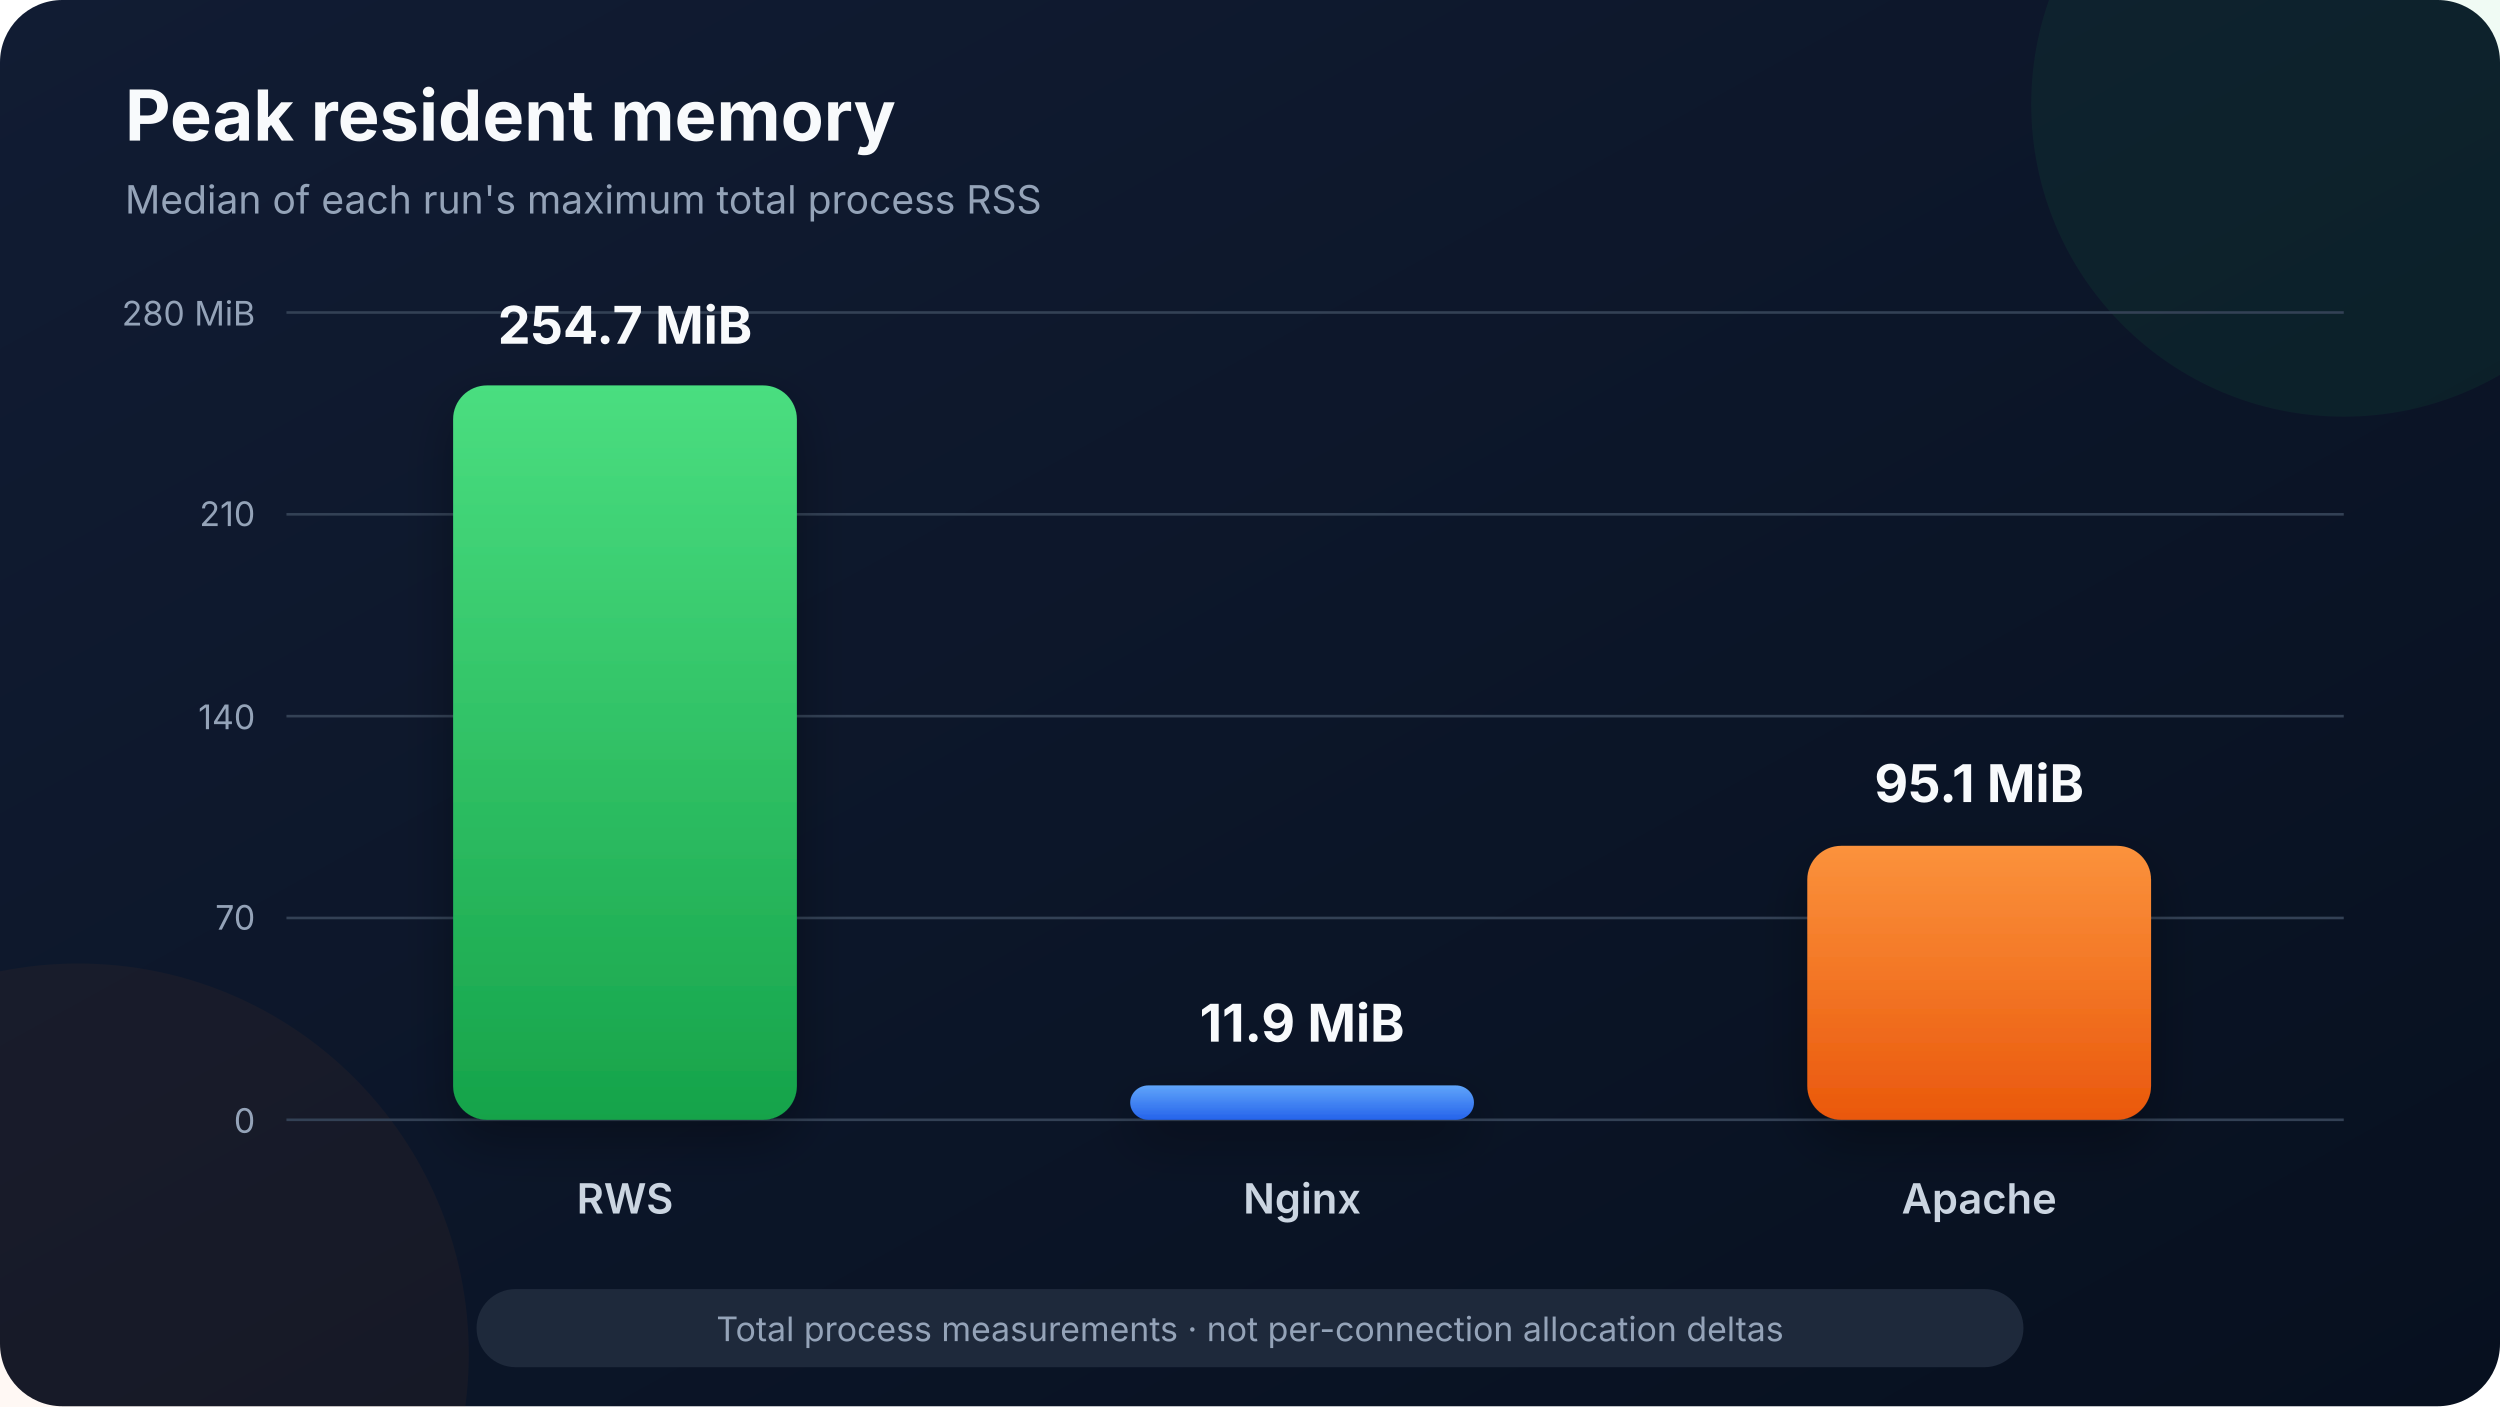
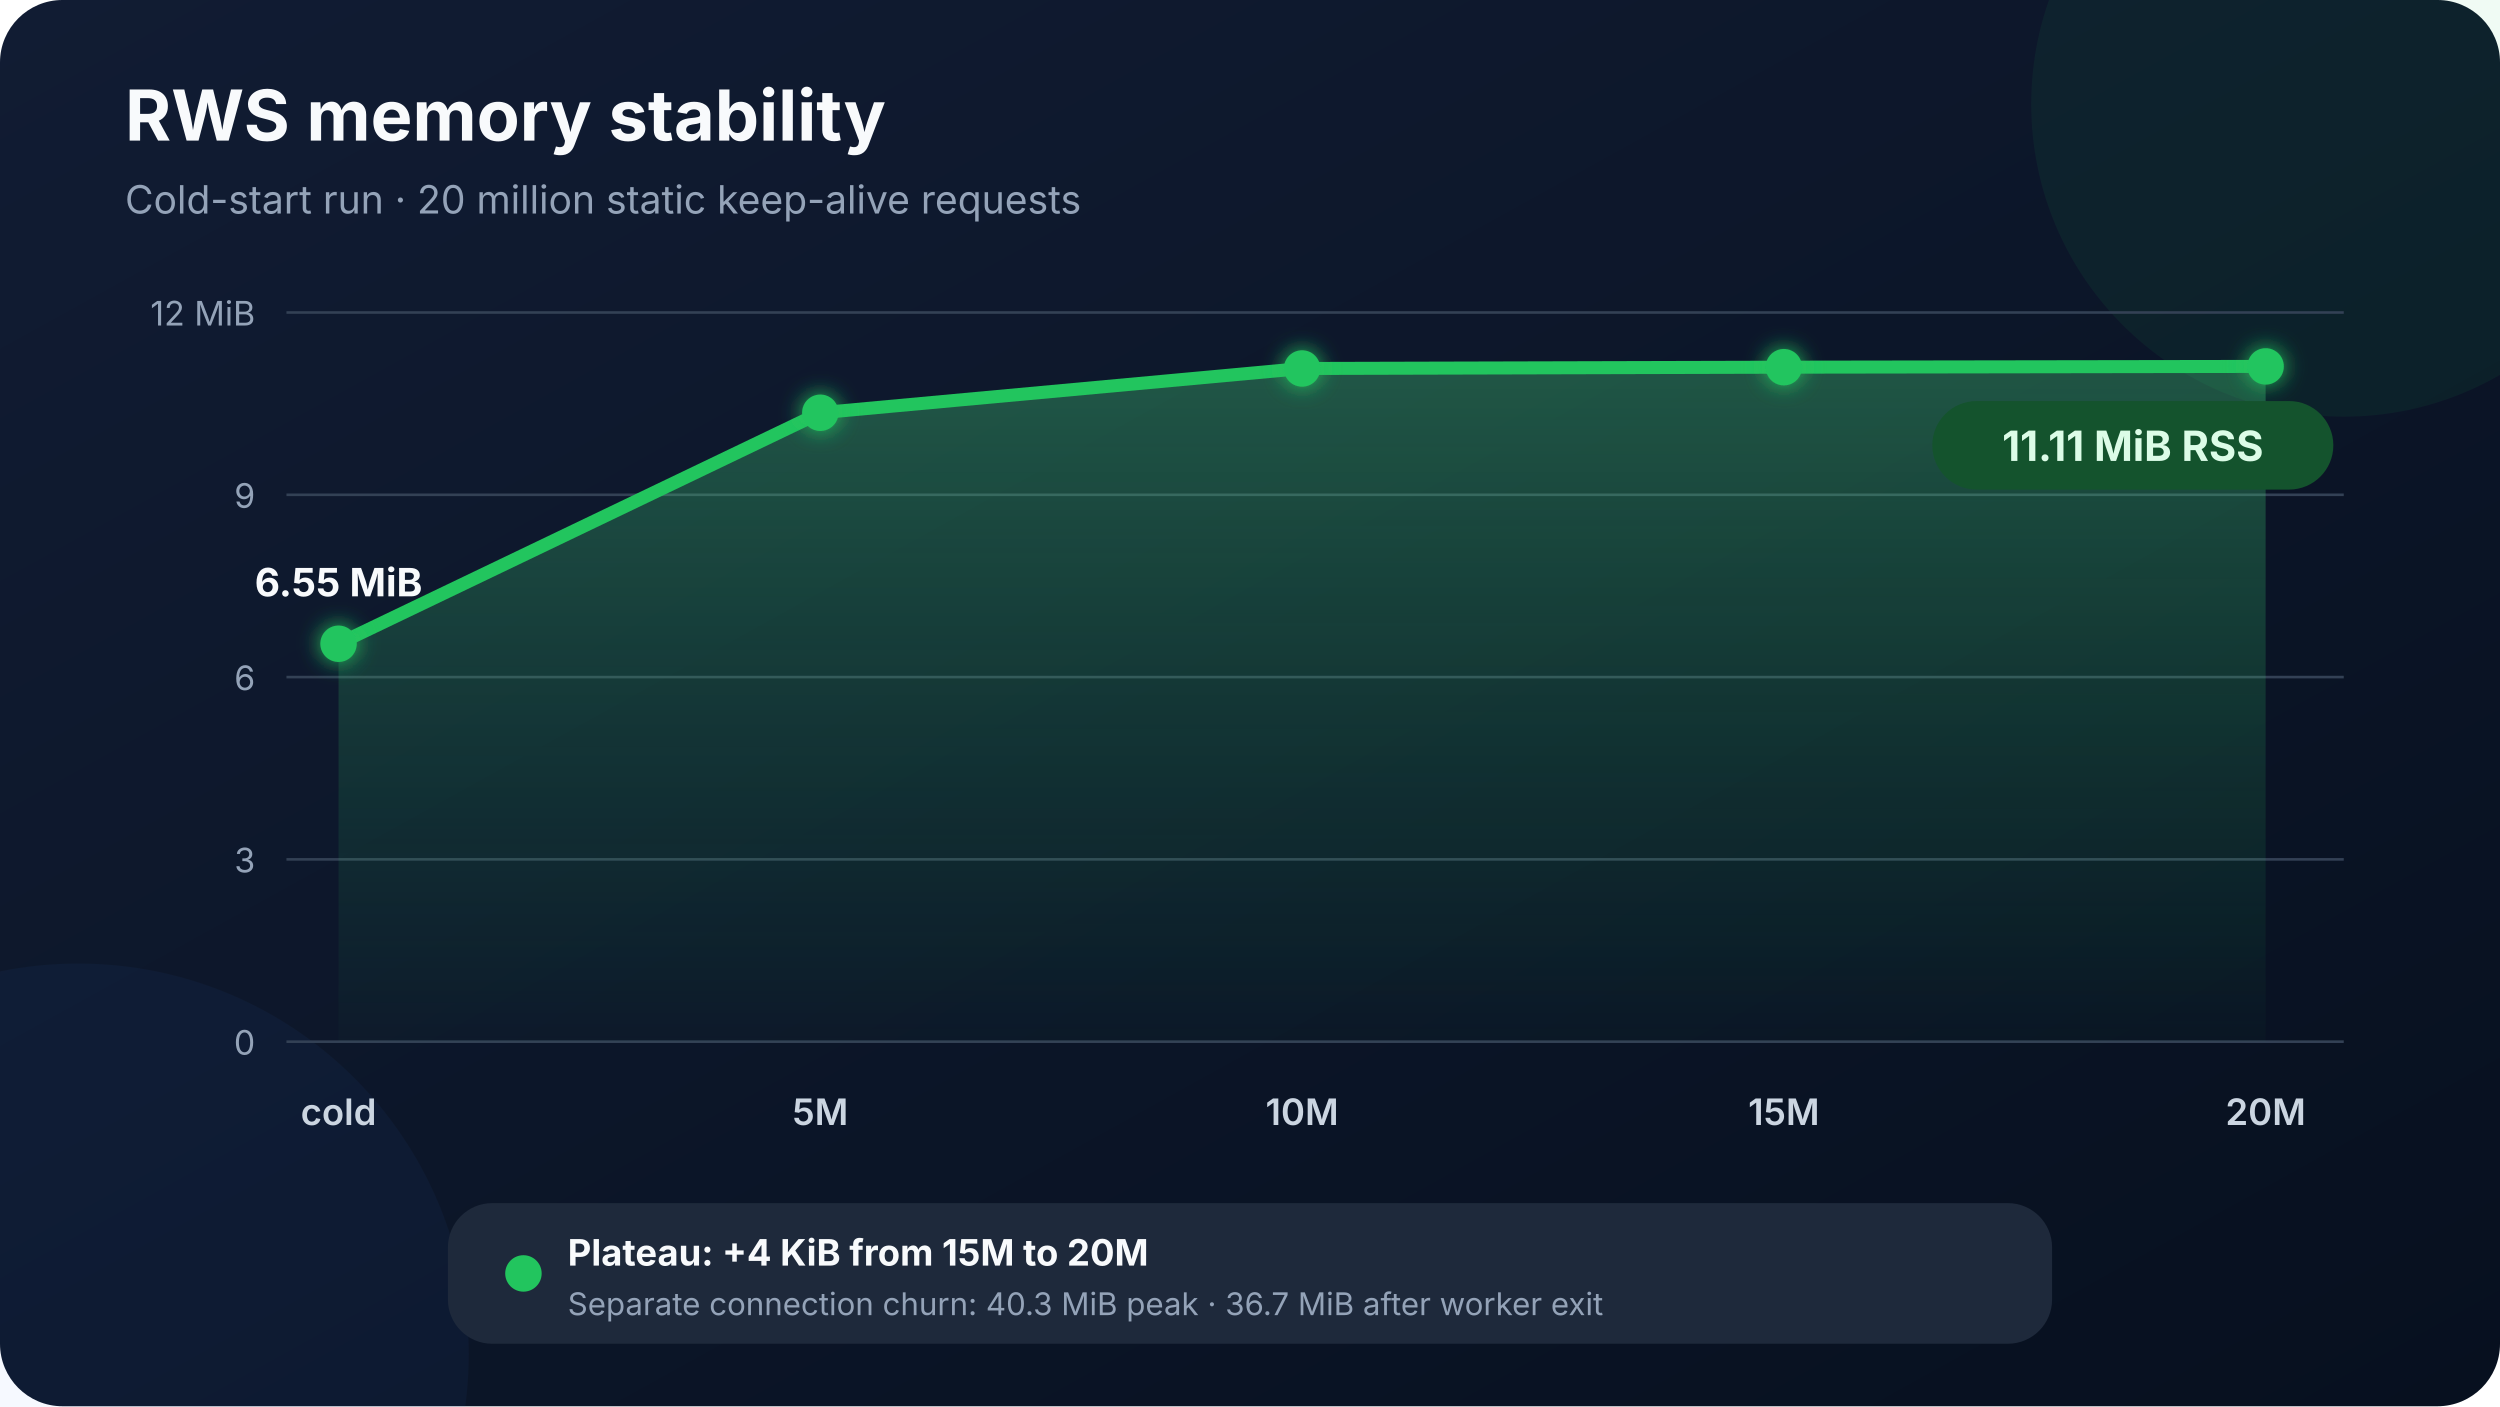
<svg xmlns="http://www.w3.org/2000/svg" width="960" height="540" viewBox="0 0 960 540" role="img" aria-labelledby="title desc">
  <defs>
    <linearGradient id="bg" x1="0" y1="0" x2="1" y2="1">
      <stop stop-color="#111c33" />
      <stop offset="1" stop-color="#07101f" />
    </linearGradient>
-     <linearGradient id="rws" x1="0" y1="1" x2="0" y2="0">
-       <stop stop-color="#16a34a" />
-       <stop offset="1" stop-color="#4ade80" />
+     <linearGradient id="area" x1="0" y1="0" x2="0" y2="1">
+       <stop stop-color="#4ade80" stop-opacity=".32" />
+       <stop offset="1" stop-color="#22c55e" stop-opacity=".02" />
    </linearGradient>
-     <linearGradient id="nginx" x1="0" y1="1" x2="0" y2="0">
-       <stop stop-color="#2563eb" />
-       <stop offset="1" stop-color="#60a5fa" />
-     </linearGradient>
-     <linearGradient id="apache" x1="0" y1="1" x2="0" y2="0">
-       <stop stop-color="#ea580c" />
-       <stop offset="1" stop-color="#fb923c" />
-     </linearGradient>
-     <filter id="shadow">
-       <feDropShadow dx="0" dy="8" stdDeviation="10" flood-color="#000" flood-opacity=".3" />
+     <filter id="glow">
+       <feGaussianBlur stdDeviation="4" result="b" />
+       <feMerge>
+         <feMergeNode in="b" />
+         <feMergeNode in="SourceGraphic" />
+       </feMerge>
    </filter>
  </defs>
  <rect width="960" height="540" rx="24" fill="url(#bg)" />
  <circle cx="900" cy="40" r="120" fill="#22c55e" opacity=".07" />
-   <circle cx="30" cy="520" r="150" fill="#f97316" opacity=".05" />
-   <text x="48" y="54" fill="#f8fafc" font-family="Inter,Segoe UI,sans-serif" font-size="27" font-weight="700">Peak resident memory</text>
-   <text x="48" y="82" fill="#94a3b8" font-family="Inter,Segoe UI,sans-serif" font-size="15">Median of each run's maximum total process RSS</text>
+   <circle cx="30" cy="520" r="150" fill="#3b82f6" opacity=".05" />
+   <text x="48" y="54" fill="#f8fafc" font-family="Inter,Segoe UI,sans-serif" font-size="27" font-weight="700">RWS memory stability</text>
+   <text x="48" y="82" fill="#94a3b8" font-family="Inter,Segoe UI,sans-serif" font-size="15">Cold-start run · 20 million static keep-alive requests</text>
  <g stroke="#334155" stroke-width="1">
-     <path d="M110 430H900" />
-     <path d="M110 352.5H900" />
-     <path d="M110 275H900" />
-     <path d="M110 197.5H900" />
+     <path d="M110 400H900" />
+     <path d="M110 330H900" />
+     <path d="M110 260H900" />
+     <path d="M110 190H900" />
    <path d="M110 120H900" />
  </g>
  <g fill="#94a3b8" font-family="Inter,Segoe UI,sans-serif" font-size="13" text-anchor="end">
-     <text x="98" y="435">0</text>
-     <text x="98" y="357">70</text>
-     <text x="98" y="280">140</text>
-     <text x="98" y="202">210</text>
-     <text x="98" y="125">280 MiB</text>
+     <text x="98" y="405">0</text>
+     <text x="98" y="335">3</text>
+     <text x="98" y="265">6</text>
+     <text x="98" y="195">9</text>
+     <text x="98" y="125">12 MiB</text>
  </g>
-   <g filter="url(#shadow)">
-     <rect x="174" y="148" width="132" height="282" rx="13" fill="url(#rws)" />
-     <rect x="434" y="416.8" width="132" height="13.2" rx="7" fill="url(#nginx)" />
-     <rect x="694" y="324.8" width="132" height="105.2" rx="13" fill="url(#apache)" />
+   <path d="M130 247.2L315 158.5L500 141.5L685 141L870 140.7L870 400L130 400Z" fill="url(#area)" />
+   <path d="M130 247.2L315 158.5L500 141.5L685 141L870 140.7" fill="none" stroke="#22c55e" stroke-width="5" stroke-linecap="round" stroke-linejoin="round" />
+   <g fill="#22c55e" filter="url(#glow)">
+     <circle cx="130" cy="247.2" r="7" />
+     <circle cx="315" cy="158.5" r="7" />
+     <circle cx="500" cy="141.5" r="7" />
+     <circle cx="685" cy="141" r="7" />
+     <circle cx="870" cy="140.7" r="7" />
  </g>
-   <g fill="#f8fafc" font-family="Inter,Segoe UI,sans-serif" font-size="20" font-weight="700" text-anchor="middle">
-     <text x="240" y="132">254.7 MiB</text>
-     <text x="500" y="400">11.9 MiB</text>
-     <text x="760" y="308">95.1 MiB</text>
+   <g fill="#cbd5e1" font-family="Inter,Segoe UI,sans-serif" font-size="14" font-weight="600" text-anchor="middle">
+     <text x="130" y="432">cold</text>
+     <text x="315" y="432">5M</text>
+     <text x="500" y="432">10M</text>
+     <text x="685" y="432">15M</text>
+     <text x="870" y="432">20M</text>
  </g>
-   <g fill="#cbd5e1" font-family="Inter,Segoe UI,sans-serif" font-size="16" font-weight="600" text-anchor="middle">
-     <text x="240" y="466">RWS</text>
-     <text x="500" y="466">Nginx</text>
-     <text x="760" y="466">Apache</text>
+   <g font-family="Inter,Segoe UI,sans-serif" font-weight="700">
+     <rect x="742" y="154" width="154" height="34" rx="17" fill="#14532d" />
+     <text x="819" y="177" text-anchor="middle" fill="#dcfce7" font-size="16">11.11 MiB RSS</text>
+     <text x="130" y="229" text-anchor="middle" fill="#f8fafc" font-size="15">6.55 MiB</text>
  </g>
-   <rect x="183" y="495" width="594" height="30" rx="15" fill="#1e293b" />
-   <text x="480" y="515" text-anchor="middle" fill="#94a3b8" font-family="Inter,Segoe UI,sans-serif" font-size="13">Total process measurements · not per-connection allocation deltas</text>
+   <rect x="172" y="462" width="616" height="54" rx="17" fill="#1e293b" />
+   <circle cx="201" cy="489" r="7" fill="#22c55e" />
+   <text x="218" y="486" fill="#f8fafc" font-family="Inter,Segoe UI,sans-serif" font-size="14" font-weight="700">Plateau: +4 KiB from 15M to 20M</text>
+   <text x="218" y="505" fill="#94a3b8" font-family="Inter,Segoe UI,sans-serif" font-size="12">Separate connection churn: 40.3 MiB peak · 36.7 MiB after worker exit</text>
</svg>
